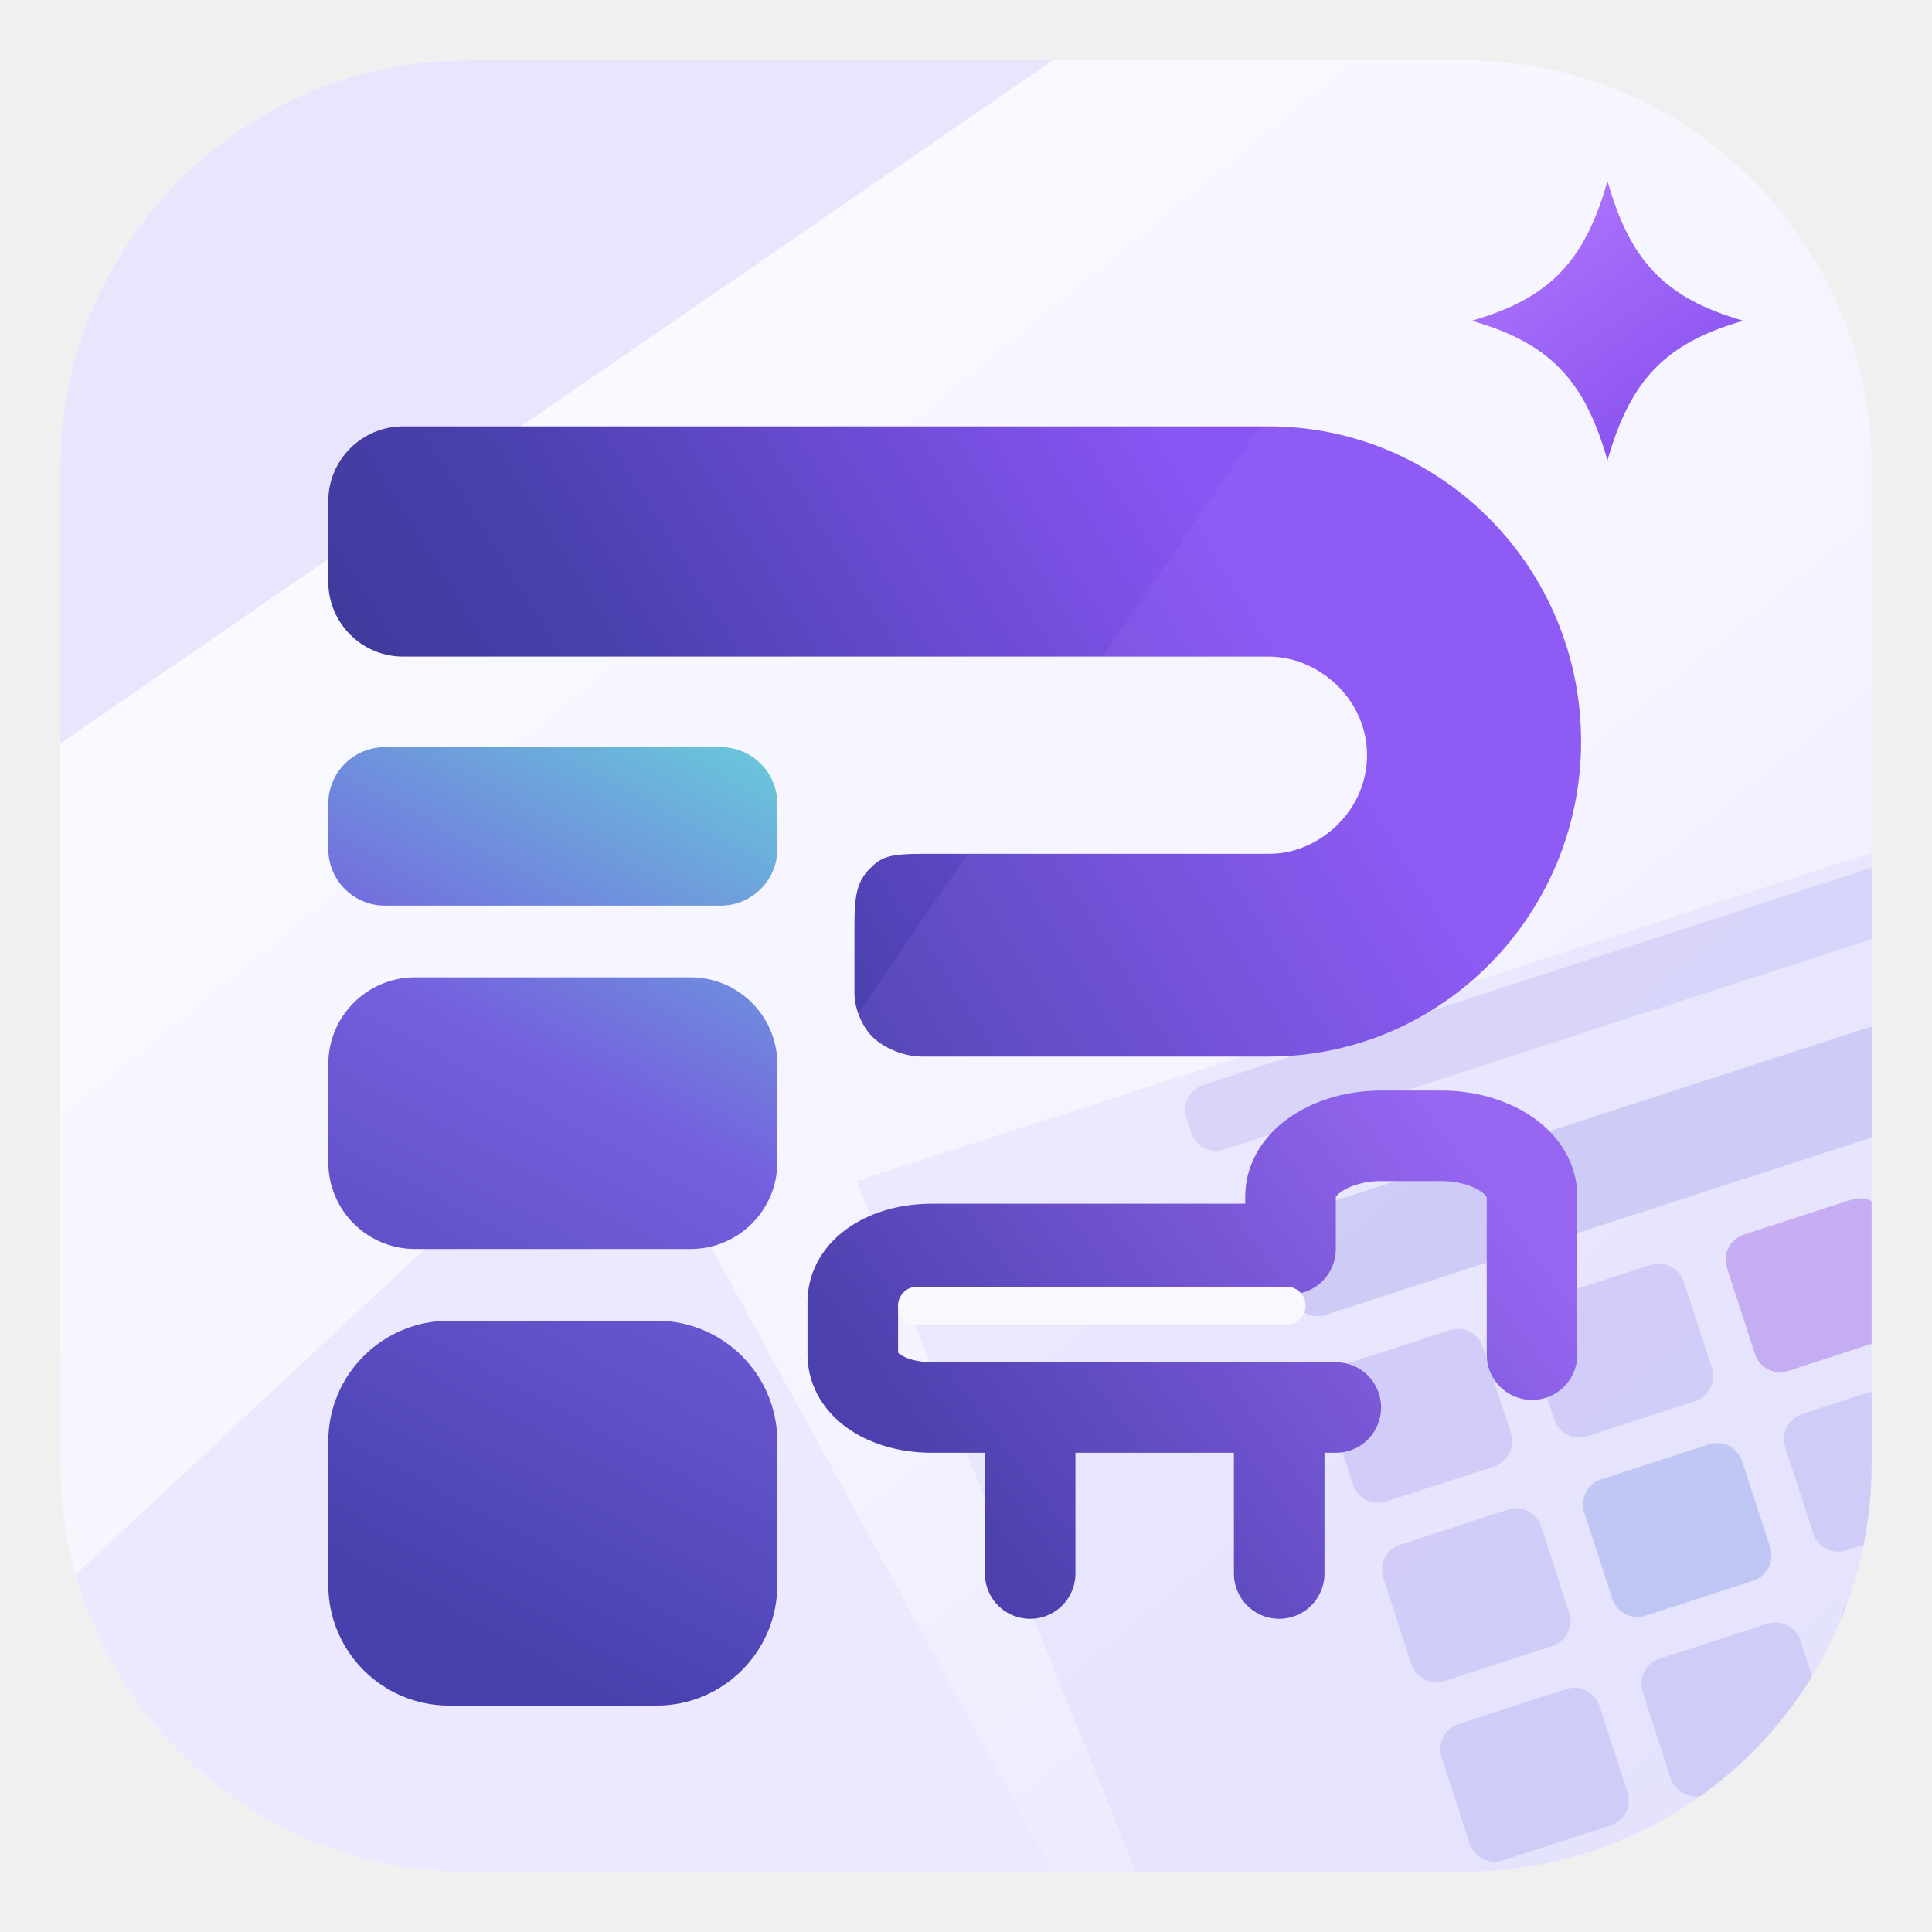
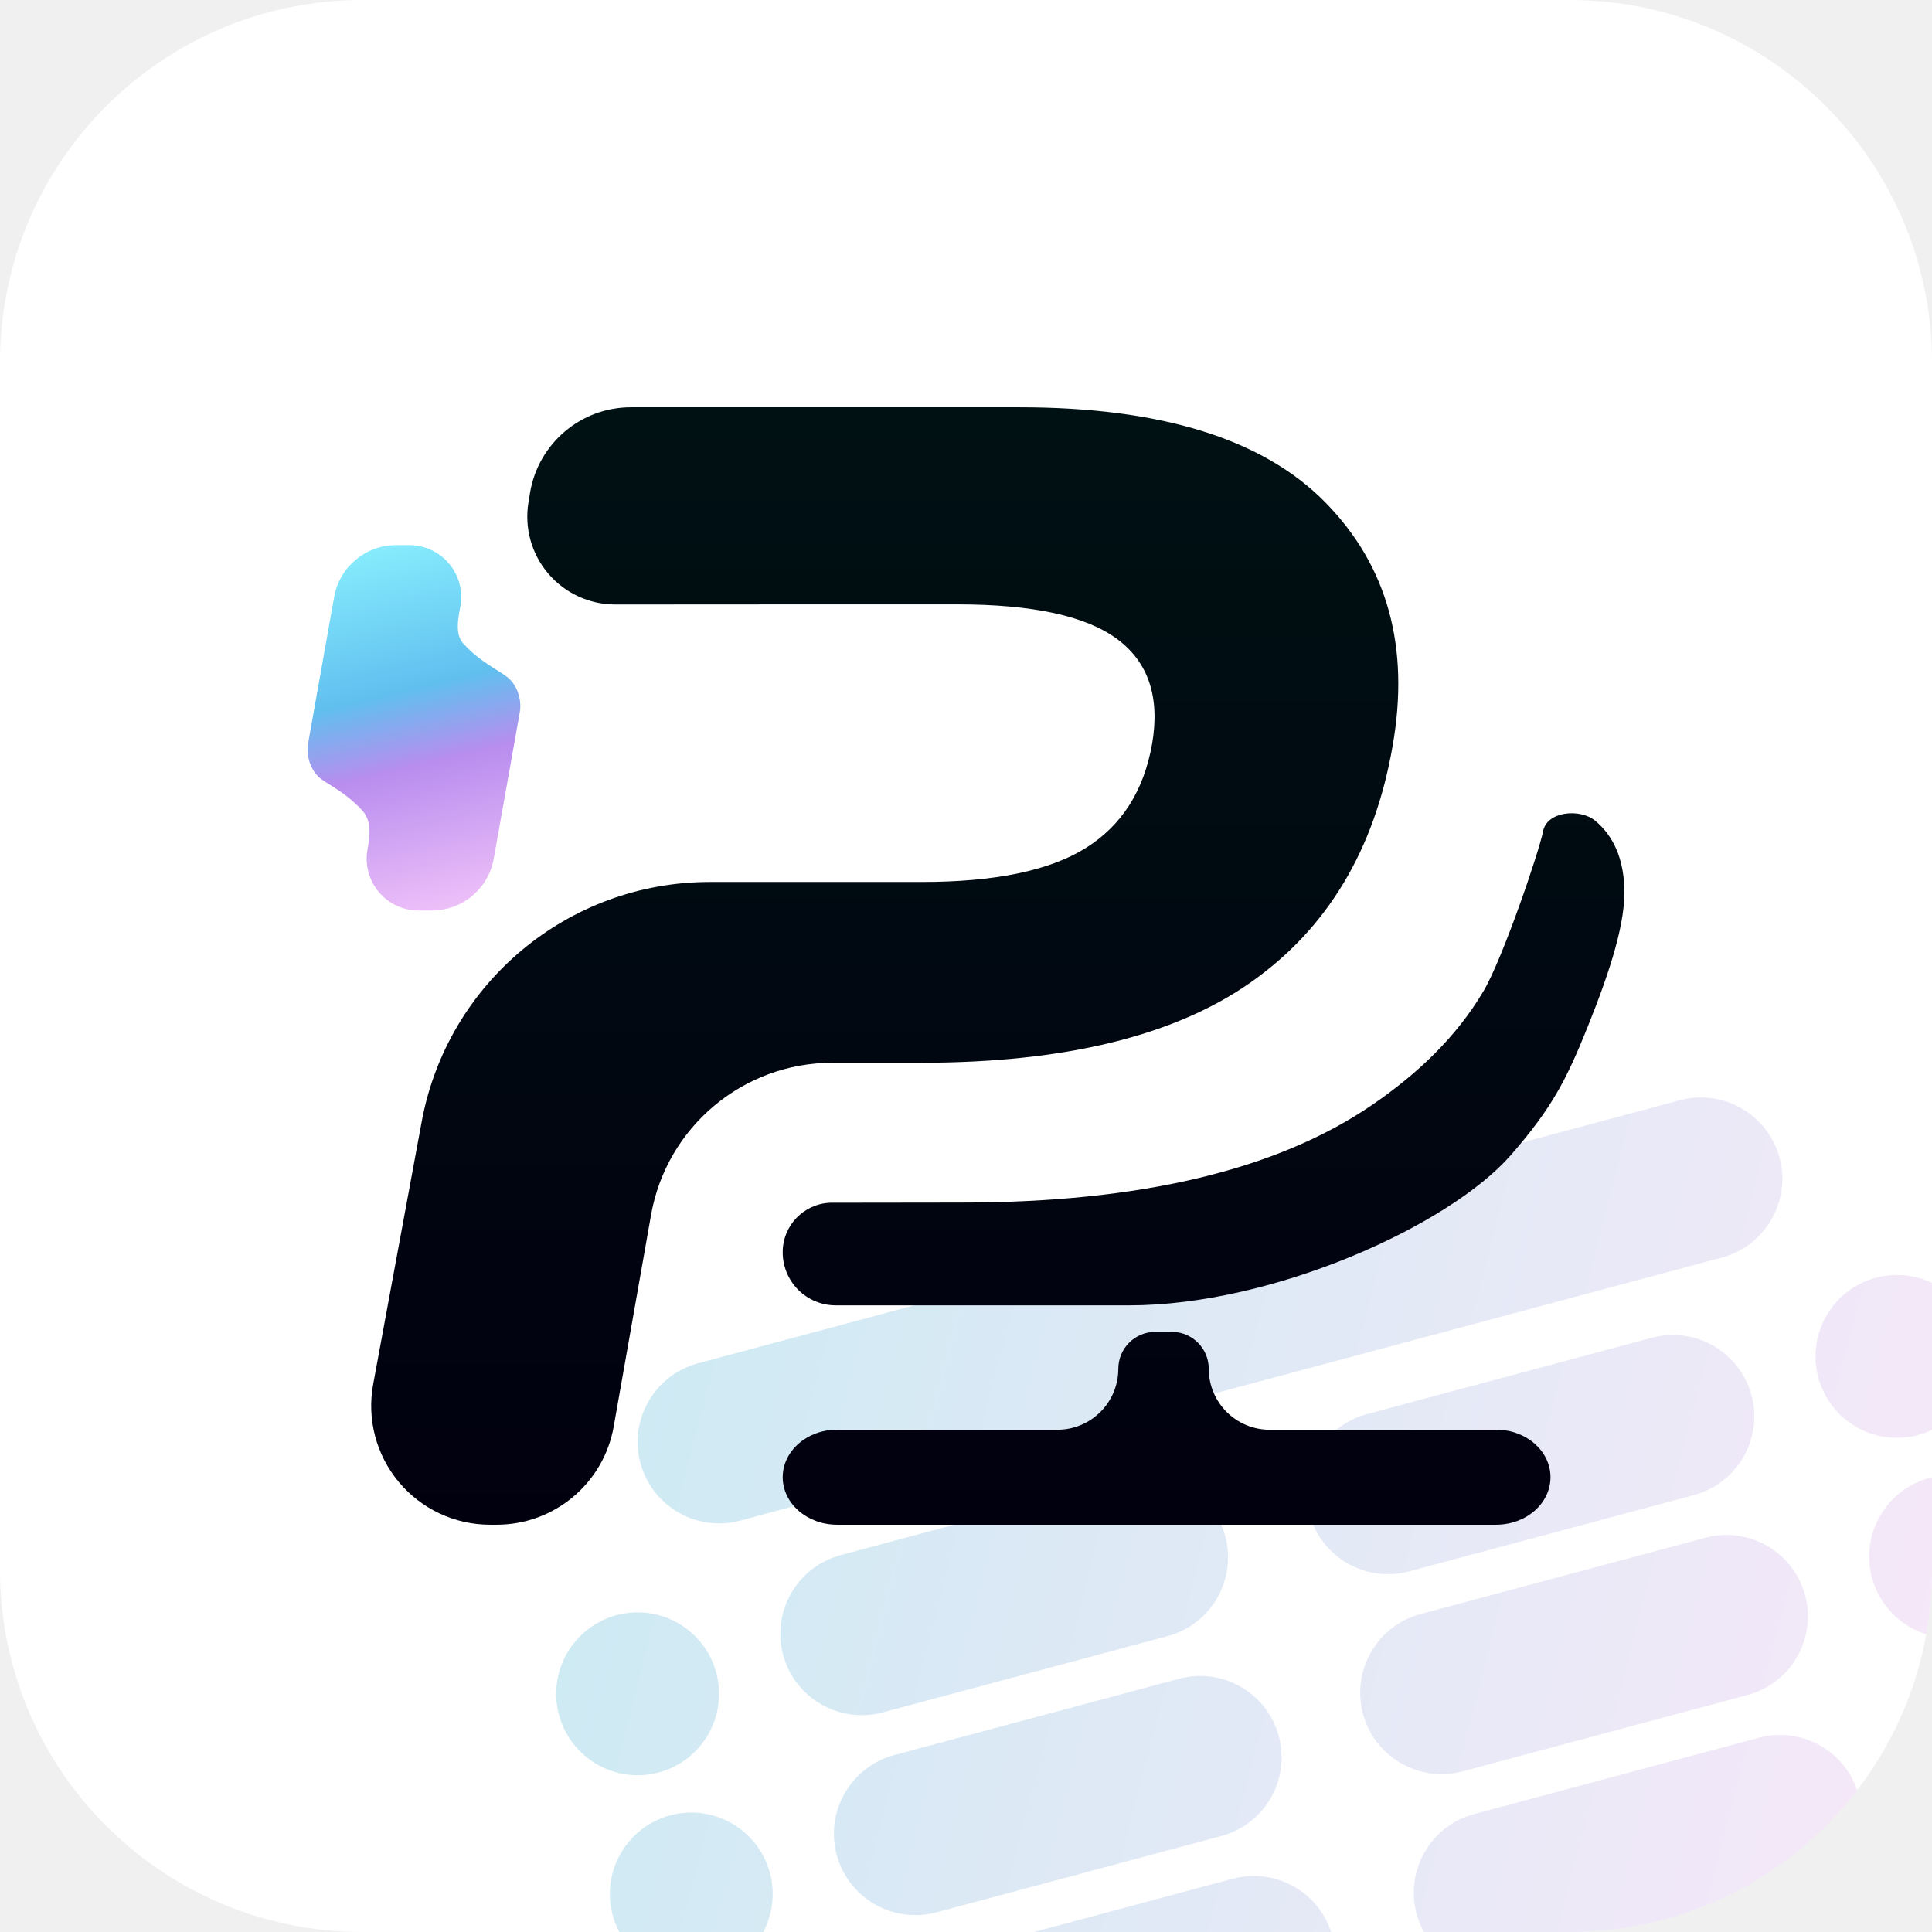
- <svg xmlns="http://www.w3.org/2000/svg" width="512" height="512" viewBox="0 0 512 512" fill="none">
+ <svg xmlns="http://www.w3.org/2000/svg" width="100%" height="100%" viewBox="0 0 512 512" version="1.1" xml:space="preserve" style="fill-rule:evenodd;clip-rule:evenodd;stroke-linejoin:round;stroke-miterlimit:2;">
+   <path d="M416,0C468.984,0 512,43.016 512,96L512,416C512,468.984 468.984,512 416,512L96,512C43.016,512 0,468.984 0,416L0,96C0,43.016 43.016,0 96,0L416,0Z" style="fill:white;" />
+   <g transform="matrix(1.204682,-0.322793,0.322793,1.204682,-192.2489,42.22248)">
+     <path d="M475.558,406.924C474.534,407.114 473.479,407.213 472.4,407.213C462.852,407.213 455.1,399.461 455.1,389.913C455.1,380.364 462.852,372.613 472.4,372.613C476.689,372.613 480.615,374.177 483.64,376.765L475.558,406.924Z" style="fill:url(#_Linear1);" />
+   </g>
+   <g transform="matrix(1.204682,-0.322793,0.322793,1.204682,-192.2489,42.22248)">
+     <path d="M307.346,372.613C316.895,372.613 324.646,380.364 324.646,389.913C324.646,399.461 316.895,407.213 307.346,407.213L244.684,407.213C235.136,407.213 227.384,399.461 227.384,389.913C227.384,380.364 235.136,372.613 244.684,372.613L307.346,372.613Z" style="fill:url(#_Linear2);" />
+   </g>
+   <g transform="matrix(1.204682,-0.322793,0.322793,1.204682,-192.2489,42.22248)">
+     <path d="M307.346,416.6C316.895,416.6 324.646,424.352 324.646,433.9C324.646,443.448 316.895,451.2 307.346,451.2L244.684,451.2C235.136,451.2 227.384,443.448 227.384,433.9C227.384,424.352 235.136,416.6 244.684,416.6L307.346,416.6Z" style="fill:url(#_Linear3);" />
+   </g>
+   <g transform="matrix(1.204682,-0.322793,0.322793,1.204682,-192.2489,42.22248)">
+     <circle cx="195.378" cy="389.913" r="17.3" style="fill:url(#_Linear4);" />
+   </g>
+   <g transform="matrix(1.204682,-0.322793,0.322793,1.204682,-192.2489,42.22248)">
+     <path d="M441.931,325.399C451.48,325.399 459.232,333.151 459.232,342.699C459.232,352.247 451.48,359.999 441.931,359.999L225.943,359.999C216.395,359.999 208.643,352.247 208.643,342.699C208.643,333.151 216.395,325.399 225.943,325.399L441.931,325.399Z" style="fill:url(#_Linear5);" />
+   </g>
+   <g transform="matrix(1.204682,-0.322793,0.322793,1.204682,-192.2489,42.22248)">
+     <path d="M423.116,372.613C432.664,372.613 440.416,380.364 440.416,389.913C440.416,399.461 432.664,407.213 423.116,407.213L360.454,407.213C350.905,407.213 343.154,399.461 343.154,389.913C343.154,380.364 350.905,372.613 360.454,372.613L423.116,372.613Z" style="fill:url(#_Linear6);" />
+   </g>
+   <g transform="matrix(1.204682,-0.322793,0.322793,1.204682,-192.2489,42.22248)">
+     <path d="M423.116,416.6C432.664,416.6 440.416,424.352 440.416,433.9C440.416,443.448 432.664,451.2 423.116,451.2L360.454,451.2C350.905,451.2 343.154,443.448 343.154,433.9C343.154,424.352 350.905,416.6 360.454,416.6L423.116,416.6Z" style="fill:url(#_Linear7);" />
+   </g>
+   <g transform="matrix(1.204682,-0.322793,0.322793,1.204682,-192.2489,42.22248)">
+     <path d="M263.632,460.6L307.346,460.6C316.573,460.6 324.122,467.839 324.62,476.942L263.632,460.6Z" style="fill:url(#_Linear8);" />
+   </g>
+   <g transform="matrix(1.204682,-0.322793,0.322793,1.204682,-192.2489,42.22248)">
+     <path d="M343.653,482.042C343.327,480.714 343.154,479.327 343.154,477.9C343.154,468.352 350.905,460.6 360.454,460.6L423.116,460.6C432.288,460.6 439.802,467.753 440.38,476.779C422.049,490.827 397.624,496.503 373.592,490.064L343.653,482.042Z" style="fill:url(#_Linear9);" />
+   </g>
+   <g transform="matrix(1.204682,-0.322793,0.322793,1.204682,-192.2489,42.22248)">
+     <path d="M178.507,437.791C178.226,436.555 178.078,435.269 178.078,433.949C178.078,424.401 185.83,416.649 195.378,416.649C204.926,416.649 212.678,424.401 212.678,433.949C212.678,438.489 210.926,442.622 208.061,445.71L178.507,437.791Z" style="fill:url(#_Linear10);" />
+   </g>
+   <g transform="matrix(1.204682,-0.322793,0.322793,1.204682,-192.2489,42.22248)">
+     <path d="M463.141,448.562C458.309,445.492 455.1,440.093 455.1,433.949C455.1,424.401 462.852,416.649 472.4,416.649C472.584,416.649 472.768,416.652 472.95,416.658L467.865,435.635C466.654,440.155 465.065,444.472 463.141,448.562Z" style="fill:url(#_Linear11);" />
+   </g>
+   <g transform="matrix(1.126733,0,0,1.126733,31.19818,-1.362588)">
+     <path d="M58.743,201.044C59.171,198.64 59.971,194.515 57.572,191.904C52.816,186.727 48.522,185.523 46.785,183.45C45.049,181.378 44.319,178.642 44.793,175.98C46.531,166.21 49.094,151.803 50.907,141.609C52.161,134.563 58.287,129.43 65.444,129.43C66.486,129.43 67.546,129.43 68.603,129.43C72.209,129.43 75.63,131.027 77.945,133.791C80.261,136.555 81.234,140.202 80.602,143.752C80.175,146.156 79.188,150.261 81.255,152.547C85.778,157.549 90.823,159.273 92.56,161.346C94.297,163.419 95.026,166.154 94.553,168.817C92.815,178.586 90.252,192.993 88.439,203.187C87.185,210.233 81.059,215.366 73.902,215.366C72.859,215.366 71.799,215.366 70.742,215.366C67.136,215.366 63.716,213.769 61.4,211.005C59.084,208.241 58.112,204.594 58.743,201.044Z" style="fill:url(#_Linear12);" />
+   </g>
+   <g>
+     <g transform="matrix(0.807175,0,0,0.539518,43.44115,181.4187)">
+       <path d="M437.381,365.995C447.235,365.995 455.236,376.453 455.236,389.335C455.236,402.217 447.235,412.675 437.381,412.675L221.015,412.675C211.161,412.675 203.16,402.217 203.16,389.335C203.16,376.453 211.161,365.995 221.015,365.995C221.015,365.995 266.171,366.017 293.324,366.031C298.633,366.033 303.725,362.88 307.48,357.265C311.235,351.649 313.344,344.032 313.344,336.089L313.344,336.088C313.344,331.278 314.621,326.664 316.895,323.262C319.169,319.861 322.252,317.95 325.468,317.95L330.907,317.95C337.606,317.95 343.036,326.074 343.036,336.096L343.036,336.101C343.036,344.04 345.144,351.655 348.898,357.268C352.651,362.881 357.741,366.034 363.048,366.031C390.743,366.018 437.381,365.995 437.381,365.995Z" style="fill:url(#_Linear13);" />
+     </g>
+     <g transform="matrix(0.830058,0,0,0.830058,50.6452,46.7247)">
+       <path d="M135.376,136.7C127.142,136.7 119.325,133.082 113.996,126.805C108.668,120.528 106.367,112.227 107.704,104.102C107.87,103.095 108.035,102.09 108.2,101.09C110.795,85.317 124.43,73.743 140.415,73.743C184.199,73.743 264.491,73.743 264.491,73.743C309.729,73.743 342.283,83.875 362.153,104.139C382.025,124.403 389.167,150.362 383.577,182.016C377.838,215.036 362.778,240.124 338.398,257.28C314.018,274.436 278.89,283.014 233.012,283.014C233.012,283.014 220.07,283.014 204.773,283.014C176.226,283.014 151.799,303.508 146.839,331.621C142.919,353.843 138.389,379.524 134.928,399.143C131.728,417.279 115.971,430.499 97.555,430.499C96.855,430.499 96.152,430.499 95.446,430.499C84.174,430.499 73.485,425.489 66.275,416.824C59.065,408.16 56.08,396.739 58.128,385.655C62.66,361.129 68.399,330.074 73.616,301.839C81.812,257.487 120.491,225.3 165.594,225.3C165.595,225.3 185.65,225.3 185.65,225.3C185.707,225.3 233.212,225.299 233.212,225.299C256.51,225.299 273.94,221.712 285.502,214.537C297.064,207.361 304.171,196.237 306.824,181.162C309.354,166.282 305.64,155.146 295.68,147.752C285.721,140.359 268.677,136.662 244.55,136.662C244.55,136.662 181.752,136.662 181.236,136.662C181.232,136.663 181.228,136.666 181.226,136.671C181.225,136.675 181.226,136.68 181.229,136.683C181.23,136.683 181.23,136.683 181.23,136.683C181.229,136.683 181.228,136.683 181.227,136.683C181.205,136.7 156.973,136.7 135.376,136.7Z" style="fill:url(#_Linear14);" />
+     </g>
+     <g transform="matrix(0.884911,0,0,0.884911,0.973314,29.4627)">
+       <path d="M443.157,263.548C448.993,253.678 459.982,221.25 460.983,215.76C462.114,209.557 472.155,208.788 476.604,212.481C482.35,217.25 485.003,224.103 485.351,232.43C485.779,242.673 481.386,256.788 474.343,274.29C467.981,290.099 463.646,298.563 451.362,312.633C432.943,333.728 380.213,357.629 337.069,357.629C293.925,357.629 282.169,357.629 249.174,357.629C244.965,357.629 240.929,355.957 237.953,352.981C234.976,350.005 233.304,345.968 233.304,341.759L233.304,341.691C233.304,333.737 239.591,327.206 247.539,326.902C263.373,326.869 286.736,326.849 286.753,326.849C286.754,326.849 286.754,326.849 286.754,326.849C340.357,326.849 381.401,317.087 409.885,297.562C423.443,288.269 435.054,277.253 443.157,263.548Z" style="fill:url(#_Linear15);" />
+     </g>
+   </g>
  <defs>
-     <linearGradient id="background" x1="64" y1="32" x2="456" y2="512" gradientUnits="userSpaceOnUse">
-       <stop stop-color="#FBFBFF" />
-       <stop offset="0.56" stop-color="#F5F4FF" />
-       <stop offset="1" stop-color="#E7E4FF" />
+     <linearGradient id="_Linear1" x1="0" y1="0" x2="1" y2="0" gradientUnits="userSpaceOnUse" gradientTransform="matrix(290.0406,162.8418,-162.8418,290.0406,189.8974,324.9765)">
+       <stop offset="0" style="stop-color:rgb(153,214,232);stop-opacity:0.5" />
+       <stop offset="1" style="stop-color:rgb(245,210,244);stop-opacity:0.5" />
    </linearGradient>
-     <linearGradient id="letter" x1="105" y1="352" x2="402" y2="106" gradientUnits="userSpaceOnUse">
-       <stop stop-color="#323180" />
-       <stop offset="0.52" stop-color="#4940AD" />
-       <stop offset="1" stop-color="#8955F4" />
+     <linearGradient id="_Linear2" x1="0" y1="0" x2="1" y2="0" gradientUnits="userSpaceOnUse" gradientTransform="matrix(290.0406,162.8418,-162.8418,290.0406,189.8974,324.9765)">
+       <stop offset="0" style="stop-color:rgb(153,214,232);stop-opacity:0.5" />
+       <stop offset="1" style="stop-color:rgb(245,210,244);stop-opacity:0.5" />
    </linearGradient>
-     <linearGradient id="segments" x1="96" y1="388" x2="212" y2="173" gradientUnits="userSpaceOnUse">
-       <stop stop-color="#4840AD" />
-       <stop offset="0.58" stop-color="#7460DE" />
-       <stop offset="1" stop-color="#69CADB" />
+     <linearGradient id="_Linear3" x1="0" y1="0" x2="1" y2="0" gradientUnits="userSpaceOnUse" gradientTransform="matrix(290.0406,162.8418,-162.8418,290.0406,189.8974,324.9765)">
+       <stop offset="0" style="stop-color:rgb(153,214,232);stop-opacity:0.5" />
+       <stop offset="1" style="stop-color:rgb(245,210,244);stop-opacity:0.5" />
    </linearGradient>
-     <linearGradient id="chair" x1="265" y1="382" x2="401" y2="281" gradientUnits="userSpaceOnUse">
-       <stop stop-color="#4B40AD" />
-       <stop offset="1" stop-color="#9767F2" />
+     <linearGradient id="_Linear4" x1="0" y1="0" x2="1" y2="0" gradientUnits="userSpaceOnUse" gradientTransform="matrix(290.0406,162.8418,-162.8418,290.0406,189.8974,324.9765)">
+       <stop offset="0" style="stop-color:rgb(153,214,232);stop-opacity:0.5" />
+       <stop offset="1" style="stop-color:rgb(245,210,244);stop-opacity:0.5" />
    </linearGradient>
-     <linearGradient id="spark" x1="400" y1="42" x2="450" y2="114" gradientUnits="userSpaceOnUse">
-       <stop stop-color="#B47BFF" />
-       <stop offset="1" stop-color="#8750EE" />
+     <linearGradient id="_Linear5" x1="0" y1="0" x2="1" y2="0" gradientUnits="userSpaceOnUse" gradientTransform="matrix(290.0406,162.8418,-162.8418,290.0406,189.8974,324.9765)">
+       <stop offset="0" style="stop-color:rgb(153,214,232);stop-opacity:0.5" />
+       <stop offset="1" style="stop-color:rgb(245,210,244);stop-opacity:0.5" />
    </linearGradient>
-     <clipPath id="tile">
-       <rect x="16" y="16" width="480" height="480" rx="108" />
-     </clipPath>
-     <clipPath id="letterClip">
-       <path d="M427 150H121.387C106.824 150 95 141.117 95 130.175V108.825C95 97.883 106.824 89 121.387 89H427C487.68 89.137 536.888 126.5 536.888 172.5C536.888 218.501 487.68 255.863 427 256H304.548C297.894 256 291.239 253.765 287.246 251C283.584 248.464 280.582 243.362 280.591 239.41V220.746C280.591 212.589 281.923 209.354 285.915 206.276C289.908 203.197 292.569 202.276 304.548 202.276H427C444.247 202.276 461.397 191.096 461.397 176.138C461.397 161.18 444.246 150.09 427 150Z" transform="matrix(.751322 0 0 1 23.6244 0)" />
-     </clipPath>
+     <linearGradient id="_Linear6" x1="0" y1="0" x2="1" y2="0" gradientUnits="userSpaceOnUse" gradientTransform="matrix(290.0406,162.8418,-162.8418,290.0406,189.8974,324.9765)">
+       <stop offset="0" style="stop-color:rgb(153,214,232);stop-opacity:0.5" />
+       <stop offset="1" style="stop-color:rgb(245,210,244);stop-opacity:0.5" />
+     </linearGradient>
+     <linearGradient id="_Linear7" x1="0" y1="0" x2="1" y2="0" gradientUnits="userSpaceOnUse" gradientTransform="matrix(290.0406,162.8418,-162.8418,290.0406,189.8974,324.9765)">
+       <stop offset="0" style="stop-color:rgb(153,214,232);stop-opacity:0.5" />
+       <stop offset="1" style="stop-color:rgb(245,210,244);stop-opacity:0.5" />
+     </linearGradient>
+     <linearGradient id="_Linear8" x1="0" y1="0" x2="1" y2="0" gradientUnits="userSpaceOnUse" gradientTransform="matrix(290.0406,162.8418,-162.8418,290.0406,189.8974,324.9765)">
+       <stop offset="0" style="stop-color:rgb(153,214,232);stop-opacity:0.5" />
+       <stop offset="1" style="stop-color:rgb(245,210,244);stop-opacity:0.5" />
+     </linearGradient>
+     <linearGradient id="_Linear9" x1="0" y1="0" x2="1" y2="0" gradientUnits="userSpaceOnUse" gradientTransform="matrix(290.0406,162.8418,-162.8418,290.0406,189.8974,324.9765)">
+       <stop offset="0" style="stop-color:rgb(153,214,232);stop-opacity:0.5" />
+       <stop offset="1" style="stop-color:rgb(245,210,244);stop-opacity:0.5" />
+     </linearGradient>
+     <linearGradient id="_Linear10" x1="0" y1="0" x2="1" y2="0" gradientUnits="userSpaceOnUse" gradientTransform="matrix(290.0406,162.8418,-162.8418,290.0406,189.8974,324.9765)">
+       <stop offset="0" style="stop-color:rgb(153,214,232);stop-opacity:0.5" />
+       <stop offset="1" style="stop-color:rgb(245,210,244);stop-opacity:0.5" />
+     </linearGradient>
+     <linearGradient id="_Linear11" x1="0" y1="0" x2="1" y2="0" gradientUnits="userSpaceOnUse" gradientTransform="matrix(290.0406,162.8418,-162.8418,290.0406,189.8974,324.9765)">
+       <stop offset="0" style="stop-color:rgb(153,214,232);stop-opacity:0.5" />
+       <stop offset="1" style="stop-color:rgb(245,210,244);stop-opacity:0.5" />
+     </linearGradient>
+     <linearGradient id="_Linear12" x1="0" y1="0" x2="1" y2="0" gradientUnits="userSpaceOnUse" gradientTransform="matrix(20.45736,85.93583,-85.93583,20.45736,58.9678,129.4302)">
+       <stop offset="0" style="stop-color:rgb(136,237,253);stop-opacity:1" />
+       <stop offset="0.4" style="stop-color:rgb(97,191,239);stop-opacity:1" />
+       <stop offset="0.6" style="stop-color:rgb(184,141,238);stop-opacity:1" />
+       <stop offset="1" style="stop-color:rgb(239,193,249);stop-opacity:1" />
+     </linearGradient>
+     <linearGradient id="_Linear13" x1="0" y1="0" x2="1" y2="0" gradientUnits="userSpaceOnUse" gradientTransform="matrix(0,548.2255,-366.4354,0,263.3369,-136.2011)">
+       <stop offset="0" style="stop-color:rgb(0,17,19);stop-opacity:1" />
+       <stop offset="1" style="stop-color:rgb(1,0,15);stop-opacity:1" />
+     </linearGradient>
+     <linearGradient id="_Linear14" x1="0" y1="0" x2="1" y2="0" gradientUnits="userSpaceOnUse" gradientTransform="matrix(0,356.3333,-356.3333,0,247.3981,73.74311)">
+       <stop offset="0" style="stop-color:rgb(0,17,19);stop-opacity:1" />
+       <stop offset="1" style="stop-color:rgb(1,0,15);stop-opacity:1" />
+     </linearGradient>
+     <linearGradient id="_Linear15" x1="0" y1="0" x2="1" y2="0" gradientUnits="userSpaceOnUse" gradientTransform="matrix(0,334.2452,-334.2452,0,288.1946,88.67902)">
+       <stop offset="0" style="stop-color:rgb(0,17,19);stop-opacity:1" />
+       <stop offset="1" style="stop-color:rgb(1,0,15);stop-opacity:1" />
+     </linearGradient>
  </defs>
-   <g clip-path="url(#tile)">
-     <rect x="16" y="16" width="480" height="480" fill="url(#background)" />
-     <path d="M16 16H279L16 197Z" fill="#E8E5FC" />
-     <path d="M163 284L279 496H16V421Z" fill="#ECE9FF" />
-     <path d="M227 313L301 496H496V226Z" fill="#E0DEFC" opacity=".52" />
-     <g transform="translate(336 324) rotate(-18)" opacity=".62">
-       <rect x="-12" y="-40" width="239" height="18" rx="7" fill="#CDC9F7" />
-       <rect width="194" height="28" rx="7" fill="#BFBBF4" />
-       <g fill="#C3BEF6">
-         <rect y="42" width="44" height="38" rx="7" />
-         <rect x="56" y="42" width="44" height="38" rx="7" />
-         <rect x="168" y="42" width="44" height="38" rx="7" />
-         <rect y="92" width="44" height="38" rx="7" />
-         <rect x="112" y="92" width="44" height="38" rx="7" />
-         <rect x="168" y="92" width="44" height="38" rx="7" />
-         <rect y="142" width="44" height="38" rx="7" />
-         <rect x="56" y="142" width="44" height="38" rx="7" />
-         <rect x="112" y="142" width="100" height="38" rx="7" />
-       </g>
-       <rect x="112" y="42" width="44" height="38" rx="7" fill="#B18AEF" />
-       <rect x="56" y="92" width="44" height="38" rx="7" fill="#A9B5EF" />
-     </g>
-     <g transform="translate(-8 24)">
-       <path d="M427 150H121.387C106.824 150 95 141.117 95 130.175V108.825C95 97.883 106.824 89 121.387 89H427C487.68 89.137 536.888 126.5 536.888 172.5C536.888 218.501 487.68 255.863 427 256H304.548C297.894 256 291.239 253.765 287.246 251C283.584 248.464 280.582 243.362 280.591 239.41V220.746C280.591 212.589 281.923 209.354 285.915 206.276C289.908 203.197 292.569 202.276 304.548 202.276H427C444.247 202.276 461.397 191.096 461.397 176.138C461.397 161.18 444.246 150.09 427 150Z" transform="matrix(.751322 0 0 1 23.6244 0)" fill="url(#letter)" />
-       <path d="M355 70H454V292H203Z" clip-path="url(#letterClip)" fill="#B68AFF" opacity=".12" />
-       <g fill="url(#segments)">
-         <rect x="95" y="174" width="119" height="42" rx="15" />
-         <rect x="95" y="235" width="119" height="72" rx="23" />
-         <rect x="95" y="326" width="119" height="102" rx="32" />
-       </g>
-       <g stroke="url(#chair)" stroke-width="24" stroke-linecap="round" stroke-linejoin="round">
-         <path d="M281 349V393M347 349V393" />
-         <path d="M362 349H255C243 349 234 343 234 335V321C234 313 243 307 255 307H350V293C350 284 361 277 374 277H390C403 277 414 284 414 293V335" />
-       </g>
-       <path d="M251 322H349" stroke="#F9F8FF" stroke-width="10" stroke-linecap="round" />
-     </g>
-     <path d="M426 48C432 69 441 79 462 85C441 91 432 101 426 122C420 101 411 91 390 85C411 79 420 69 426 48Z" fill="url(#spark)" />
-   </g>
</svg>
